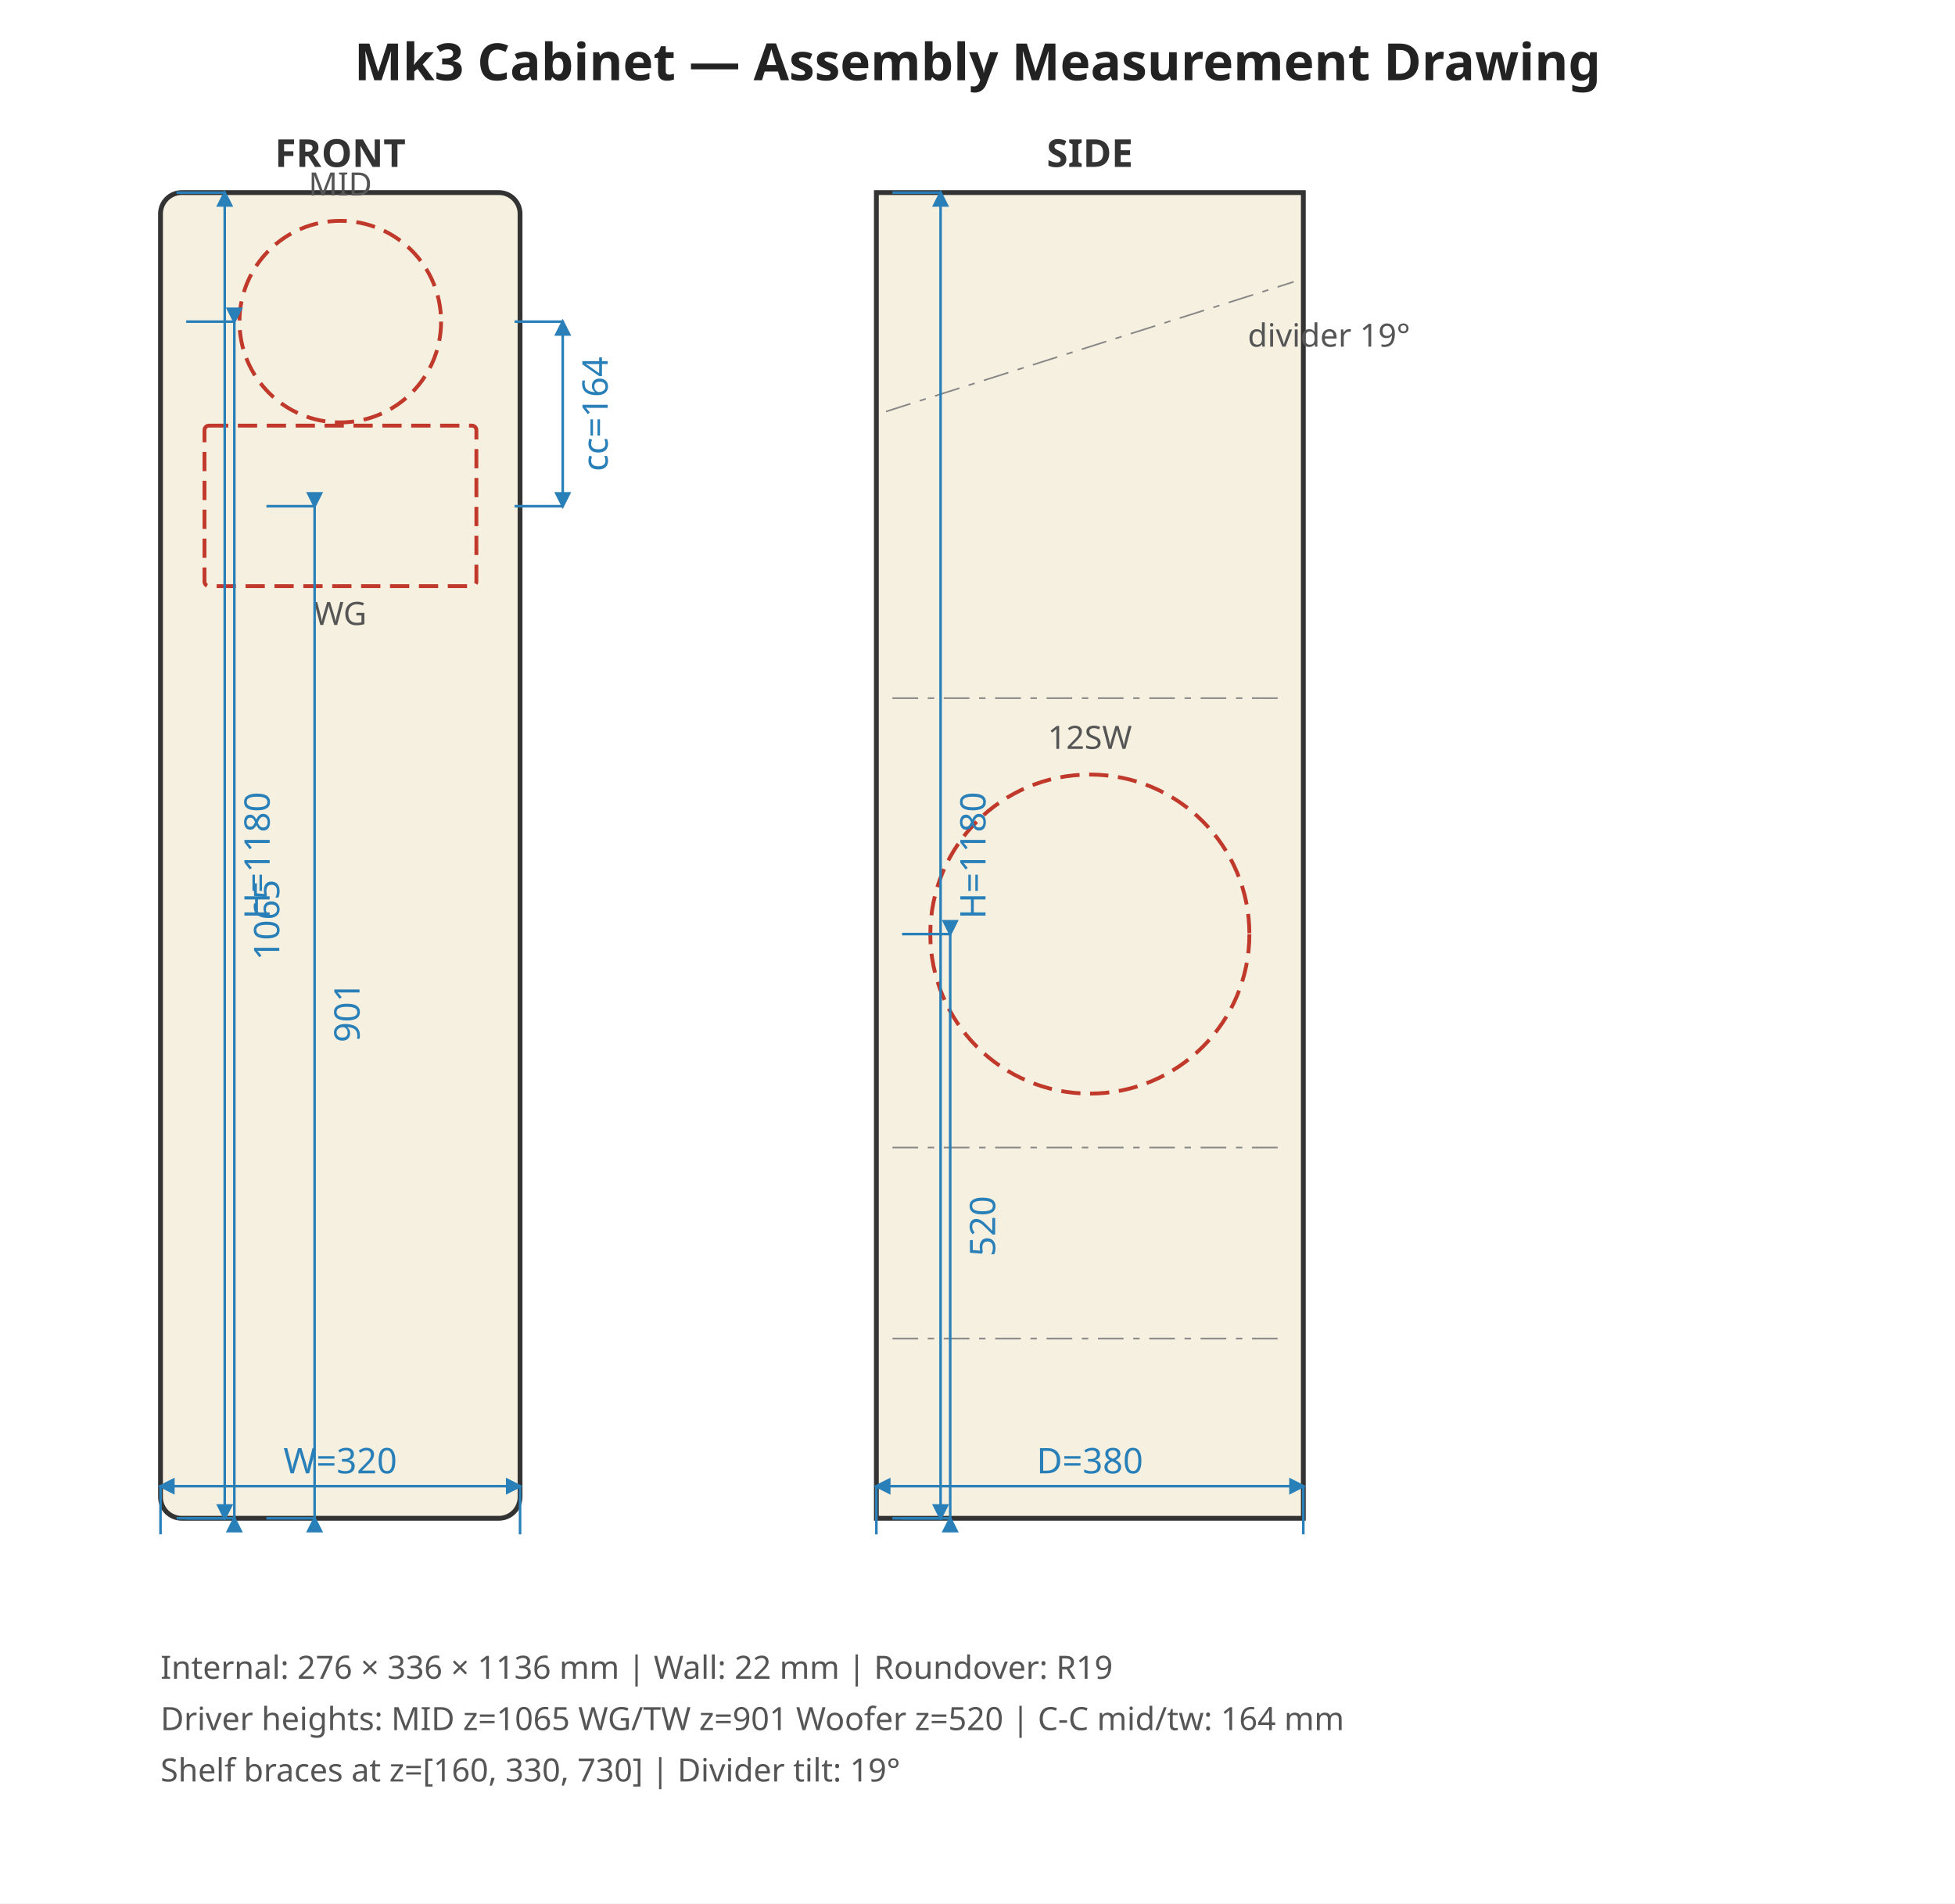
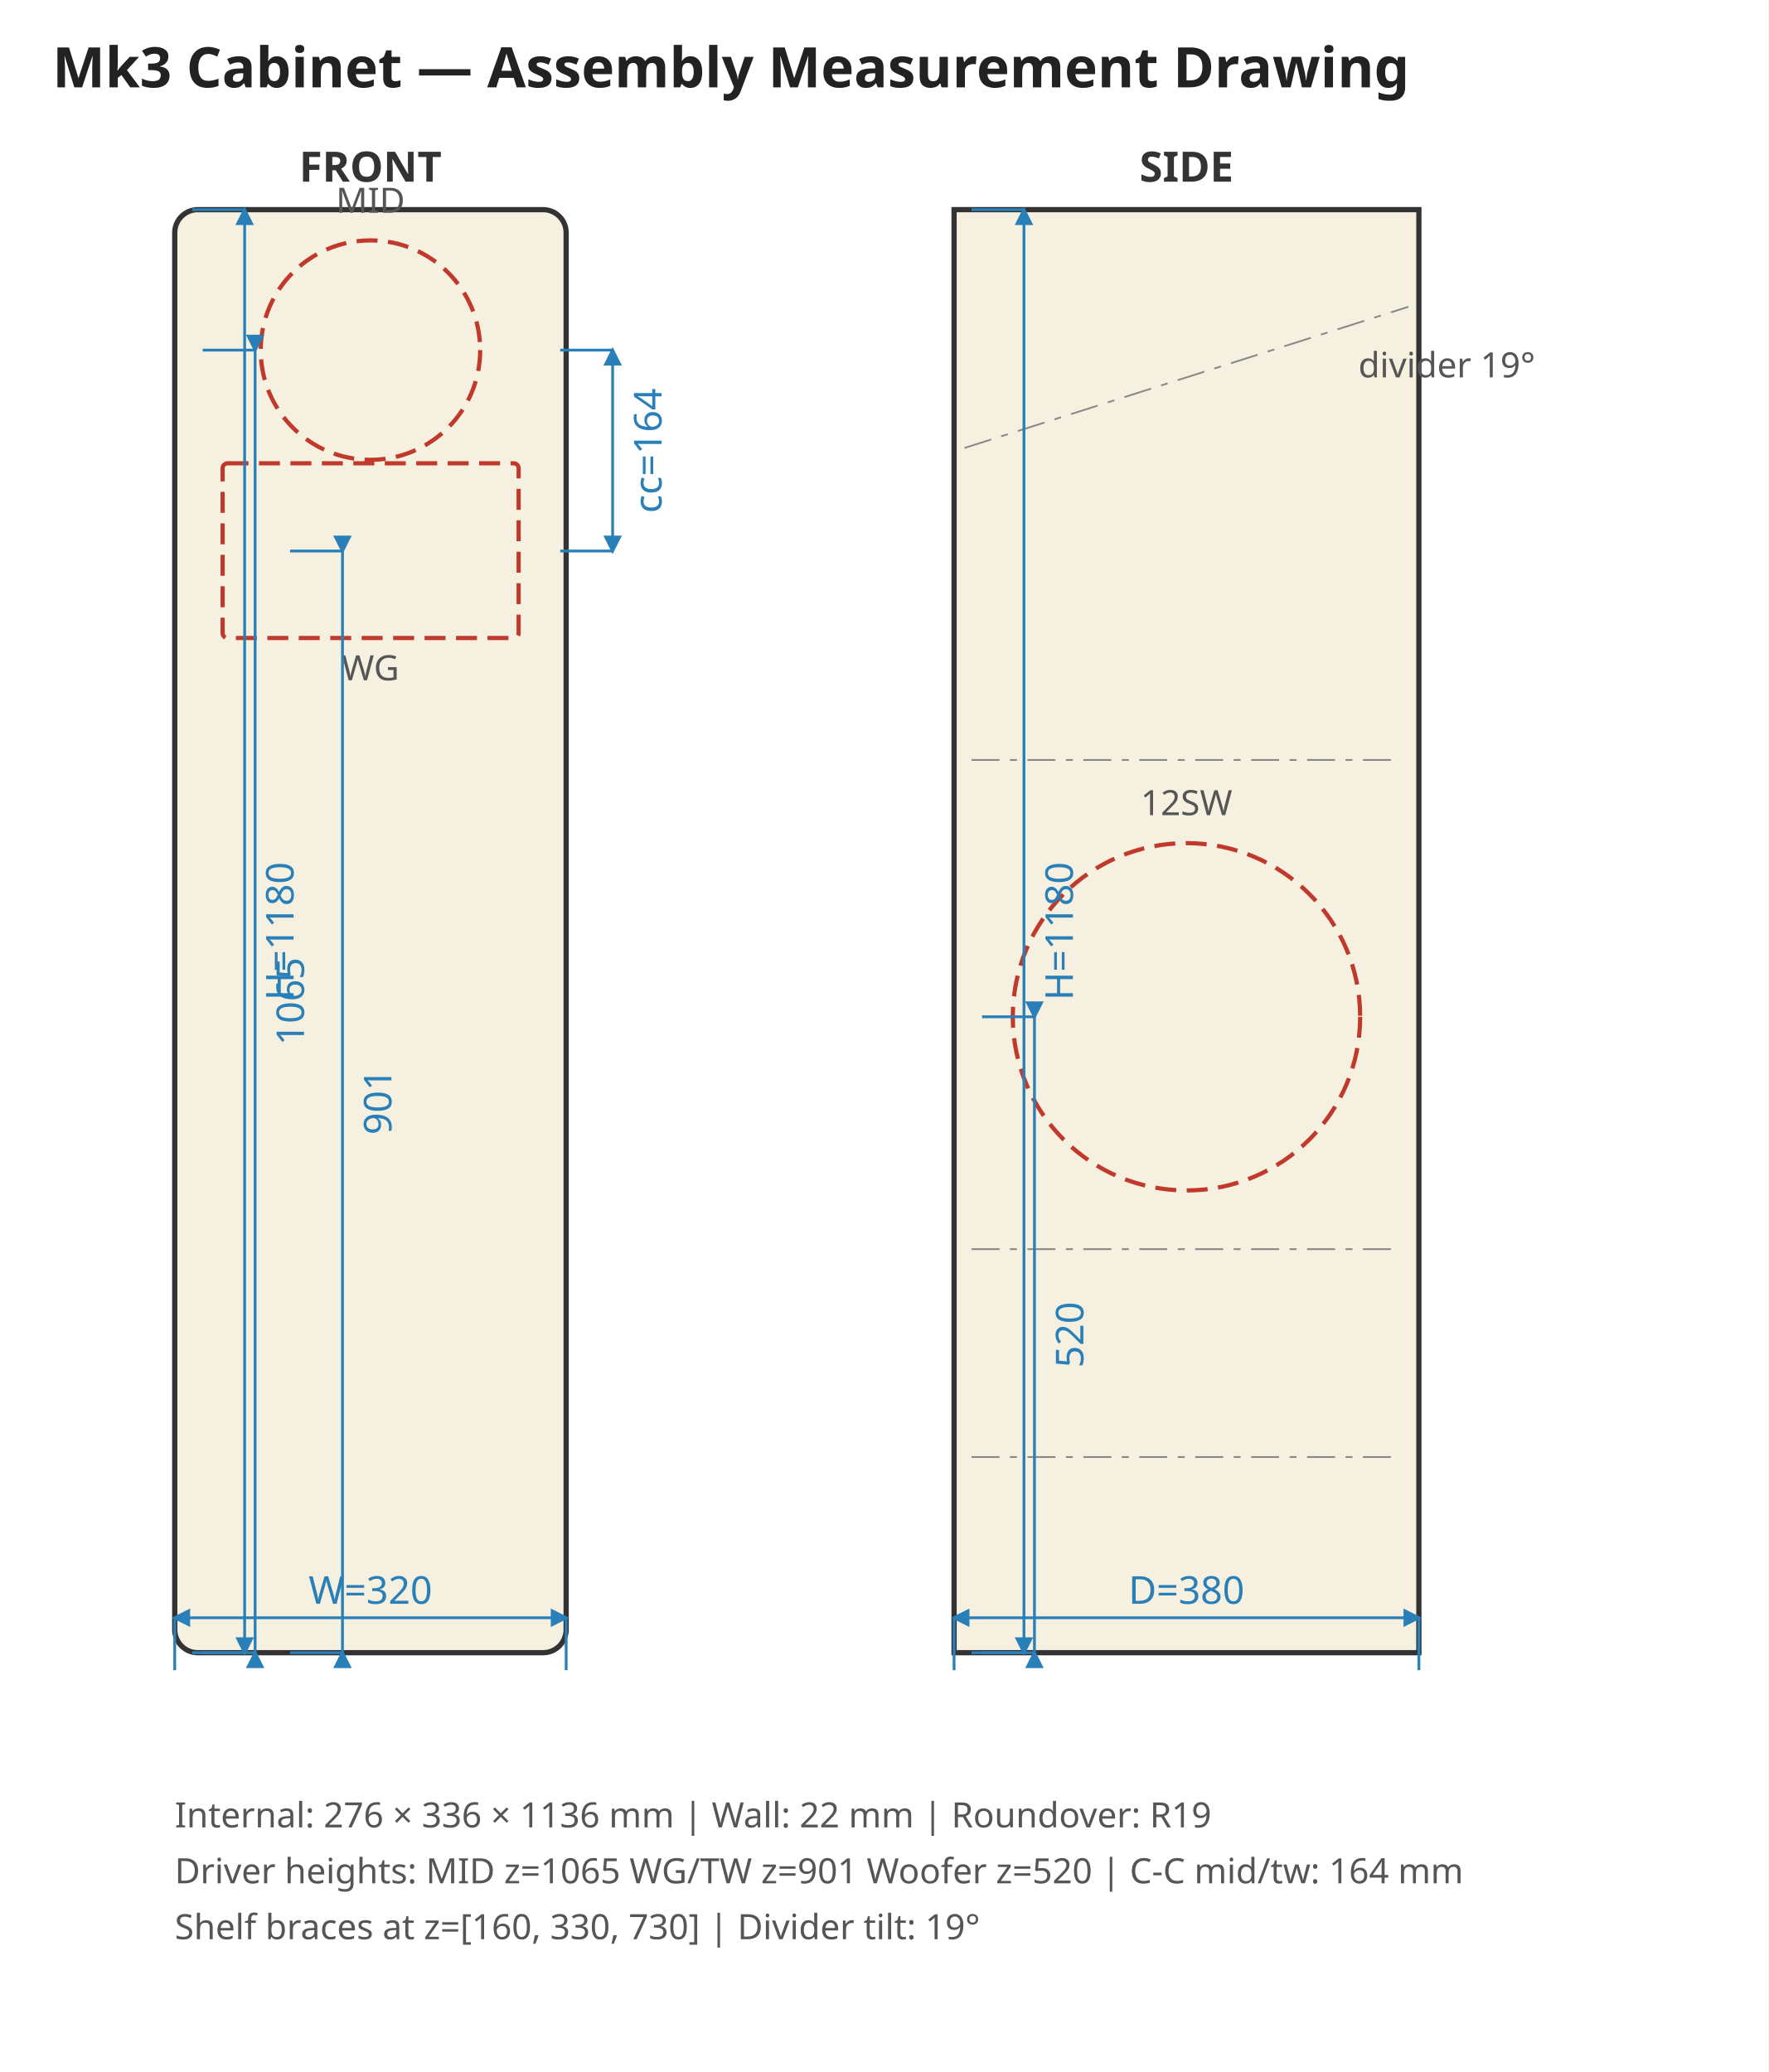
- <svg xmlns="http://www.w3.org/2000/svg" width="609" height="593.0" viewBox="0 0 609 593.0">
+ <svg xmlns="http://www.w3.org/2000/svg" width="506.0" height="593.0" viewBox="0 0 506.0 593.0">
  <style>.panel { fill: #f5f0e0; stroke: #333; stroke-width: 1.5; }
.cutout { fill: none; stroke: #c0392b; stroke-width: 1.2; stroke-dasharray: 6,3; }
.rebate { fill: #faebe0; stroke: #e67e22; stroke-width: 1.0; stroke-dasharray: 4,2; }
.pilot { fill: #333; }
.dim-line { stroke: #2980b9; stroke-width: 0.8; fill: none; }
.dim-text { fill: #2980b9; font-family: sans-serif; font-size: 11px; text-anchor: middle; }
.dim-text-v { fill: #2980b9; font-family: sans-serif; font-size: 11px; text-anchor: middle; }
.label { fill: #333; font-family: sans-serif; font-size: 12px; text-anchor: middle; font-weight: bold; }
.label-sm { fill: #555; font-family: sans-serif; font-size: 10px; text-anchor: middle; }
.label-driver { fill: #c0392b; font-family: sans-serif; font-size: 11px; text-anchor: middle; font-weight: bold; }
- .title-text { fill: #222; font-family: sans-serif; font-size: 16px; font-weight: bold; text-anchor: middle; }
- .subtitle { fill: #555; font-family: sans-serif; font-size: 10px; text-anchor: middle; }
+ .title-text { fill: #222; font-family: sans-serif; font-size: 16px; font-weight: bold; }
+ .subtitle { fill: #555; font-family: sans-serif; font-size: 10px; }
.note { fill: #555; font-family: sans-serif; font-size: 10px; }
.arrow { stroke: #2980b9; stroke-width: 0.8; fill: #2980b9; }
.center-line { stroke: #888; stroke-width: 0.5; stroke-dasharray: 8,3,2,3; }
</style>
-   <rect width="609" height="593.0" fill="white" />
-   <text x="304.5" y="25.0" class="title-text">Mk3 Cabinet — Assembly Measurement Drawing</text>
+   <rect width="506.0" height="593.0" fill="white" />
+   <text x="15.0" y="25.0" class="title-text">Mk3 Cabinet — Assembly Measurement Drawing</text>
  <rect x="50.0" y="60.0" width="112.0" height="413.0" rx="6.6" ry="6.6" class="panel" />
  <text x="106.0" y="52.0" class="label">FRONT</text>
  <circle cx="106.0" cy="100.2" r="31.4" class="cutout" />
  <text x="106.0" y="60.9" class="label-sm">MID</text>
  <rect x="63.7" y="132.6" width="84.7" height="50.0" rx="1.4" ry="1.4" class="cutout" />
  <text x="106.0" y="194.7" class="label-sm">WG</text>
  <line x1="50.0" y1="478.0" x2="50.0" y2="463.0" class="dim-line" />
  <line x1="162.0" y1="478.0" x2="162.0" y2="463.0" class="dim-line" />
  <line x1="50.0" y1="463.0" x2="162.0" y2="463.0" class="dim-line" />
  <polygon points="50.0,463.0 54.0,461.0 54.0,465.0" class="arrow" />
  <polygon points="162.0,463.0 158.0,461.0 158.0,465.0" class="arrow" />
  <text x="106.0" y="459.0" class="dim-text">W=320</text>
  <line x1="55.0" y1="60.0" x2="70.0" y2="60.0" class="dim-line" />
  <line x1="55.0" y1="473.0" x2="70.0" y2="473.0" class="dim-line" />
  <line x1="70.0" y1="60.0" x2="70.0" y2="473.0" class="dim-line" />
  <polygon points="70.0,60.0 68.0,64.0 72.0,64.0" class="arrow" />
  <polygon points="70.0,473.0 68.0,469.0 72.0,469.0" class="arrow" />
  <text x="84.0" y="266.5" class="dim-text-v" transform="rotate(-90 84.0 266.5)">H=1180</text>
  <line x1="58.0" y1="473.0" x2="73.0" y2="473.0" class="dim-line" />
  <line x1="58.0" y1="100.2" x2="73.0" y2="100.2" class="dim-line" />
  <line x1="73.0" y1="473.0" x2="73.0" y2="100.2" class="dim-line" />
  <polygon points="73.0,473.0 71.0,477.0 75.0,477.0" class="arrow" />
  <polygon points="73.0,100.2 71.0,96.2 75.0,96.2" class="arrow" />
  <text x="87.0" y="286.6" class="dim-text-v" transform="rotate(-90 87.0 286.6)">1065</text>
  <line x1="83.0" y1="473.0" x2="98.0" y2="473.0" class="dim-line" />
  <line x1="83.0" y1="157.7" x2="98.0" y2="157.7" class="dim-line" />
  <line x1="98.0" y1="473.0" x2="98.0" y2="157.7" class="dim-line" />
  <polygon points="98.0,473.0 96.0,477.0 100.0,477.0" class="arrow" />
  <polygon points="98.0,157.7 96.0,153.7 100.0,153.7" class="arrow" />
  <text x="112.0" y="315.3" class="dim-text-v" transform="rotate(-90 112.0 315.3)">901</text>
  <line x1="160.3" y1="100.2" x2="175.3" y2="100.2" class="dim-line" />
  <line x1="160.3" y1="157.7" x2="175.3" y2="157.7" class="dim-line" />
  <line x1="175.3" y1="100.2" x2="175.3" y2="157.7" class="dim-line" />
  <polygon points="175.3,100.2 173.3,104.2 177.3,104.2" class="arrow" />
  <polygon points="175.3,157.7 173.3,153.7 177.3,153.7" class="arrow" />
  <text x="189.3" y="129.0" class="dim-text-v" transform="rotate(-90 189.3 129.0)">cc=164</text>
  <rect x="273.0" y="60.0" width="133.0" height="413.0" class="panel" />
  <text x="339.5" y="52.0" class="label">SIDE</text>
  <circle cx="339.5" cy="291.0" r="49.7" class="cutout" />
  <text x="339.5" y="233.3" class="label-sm">12SW</text>
  <line x1="276.0" y1="128.2" x2="403.0" y2="87.8" class="center-line" />
  <text x="414.0" y="108.0" class="label-sm">divider 19°</text>
  <line x1="278.0" y1="417.0" x2="401.0" y2="417.0" class="center-line" />
  <line x1="278.0" y1="357.5" x2="401.0" y2="357.5" class="center-line" />
  <line x1="278.0" y1="217.5" x2="401.0" y2="217.5" class="center-line" />
  <line x1="273.0" y1="478.0" x2="273.0" y2="463.0" class="dim-line" />
  <line x1="406.0" y1="478.0" x2="406.0" y2="463.0" class="dim-line" />
  <line x1="273.0" y1="463.0" x2="406.0" y2="463.0" class="dim-line" />
  <polygon points="273.0,463.0 277.0,461.0 277.0,465.0" class="arrow" />
  <polygon points="406.0,463.0 402.0,461.0 402.0,465.0" class="arrow" />
  <text x="339.5" y="459.0" class="dim-text">D=380</text>
  <line x1="278.0" y1="60.0" x2="293.0" y2="60.0" class="dim-line" />
  <line x1="278.0" y1="473.0" x2="293.0" y2="473.0" class="dim-line" />
  <line x1="293.0" y1="60.0" x2="293.0" y2="473.0" class="dim-line" />
  <polygon points="293.0,60.0 291.0,64.0 295.0,64.0" class="arrow" />
  <polygon points="293.0,473.0 291.0,469.0 295.0,469.0" class="arrow" />
  <text x="307.0" y="266.5" class="dim-text-v" transform="rotate(-90 307.0 266.5)">H=1180</text>
  <line x1="281.0" y1="473.0" x2="296.0" y2="473.0" class="dim-line" />
  <line x1="281.0" y1="291.0" x2="296.0" y2="291.0" class="dim-line" />
  <line x1="296.0" y1="473.0" x2="296.0" y2="291.0" class="dim-line" />
  <polygon points="296.0,473.0 294.0,477.0 298.0,477.0" class="arrow" />
  <polygon points="296.0,291.0 294.0,287.0 298.0,287.0" class="arrow" />
  <text x="310.0" y="382.0" class="dim-text-v" transform="rotate(-90 310.0 382.0)">520</text>
  <text x="50.0" y="523.0" class="note">Internal: 276 × 336 × 1136 mm  |  Wall: 22 mm  |  Roundover: R19</text>
  <text x="50.0" y="539.0" class="note">Driver heights: MID z=1065  WG/TW z=901  Woofer z=520  |  C-C mid/tw: 164 mm</text>
  <text x="50.0" y="555.0" class="note">Shelf braces at z=[160, 330, 730]  |  Divider tilt: 19°</text>
</svg>
